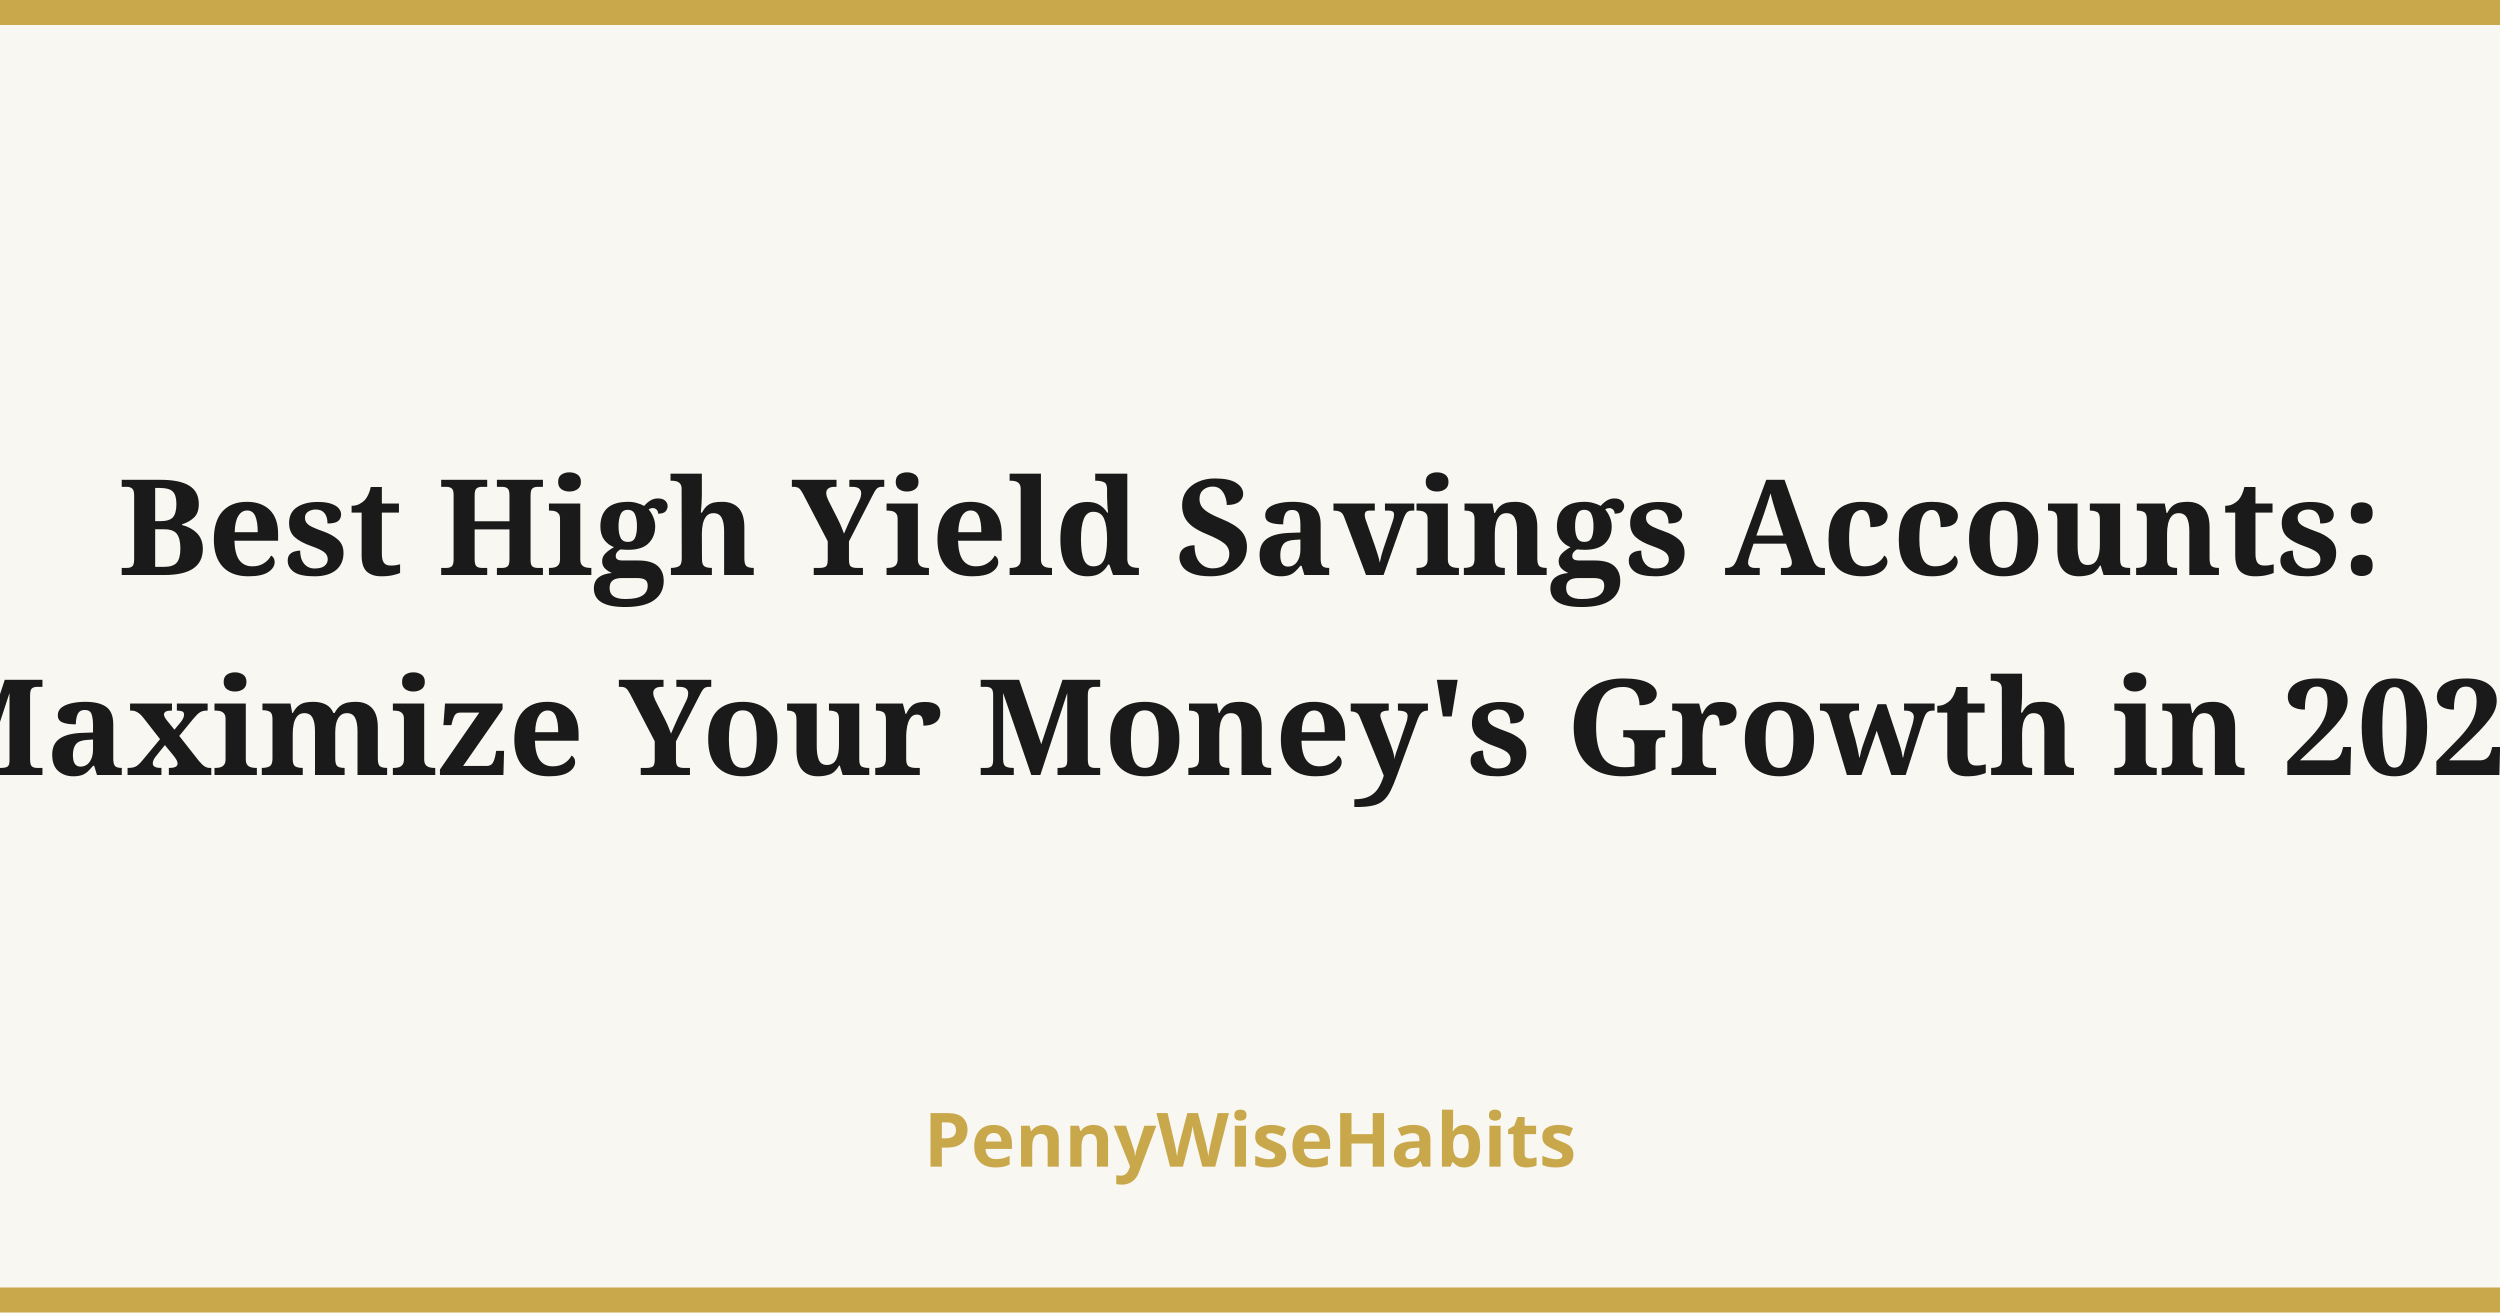
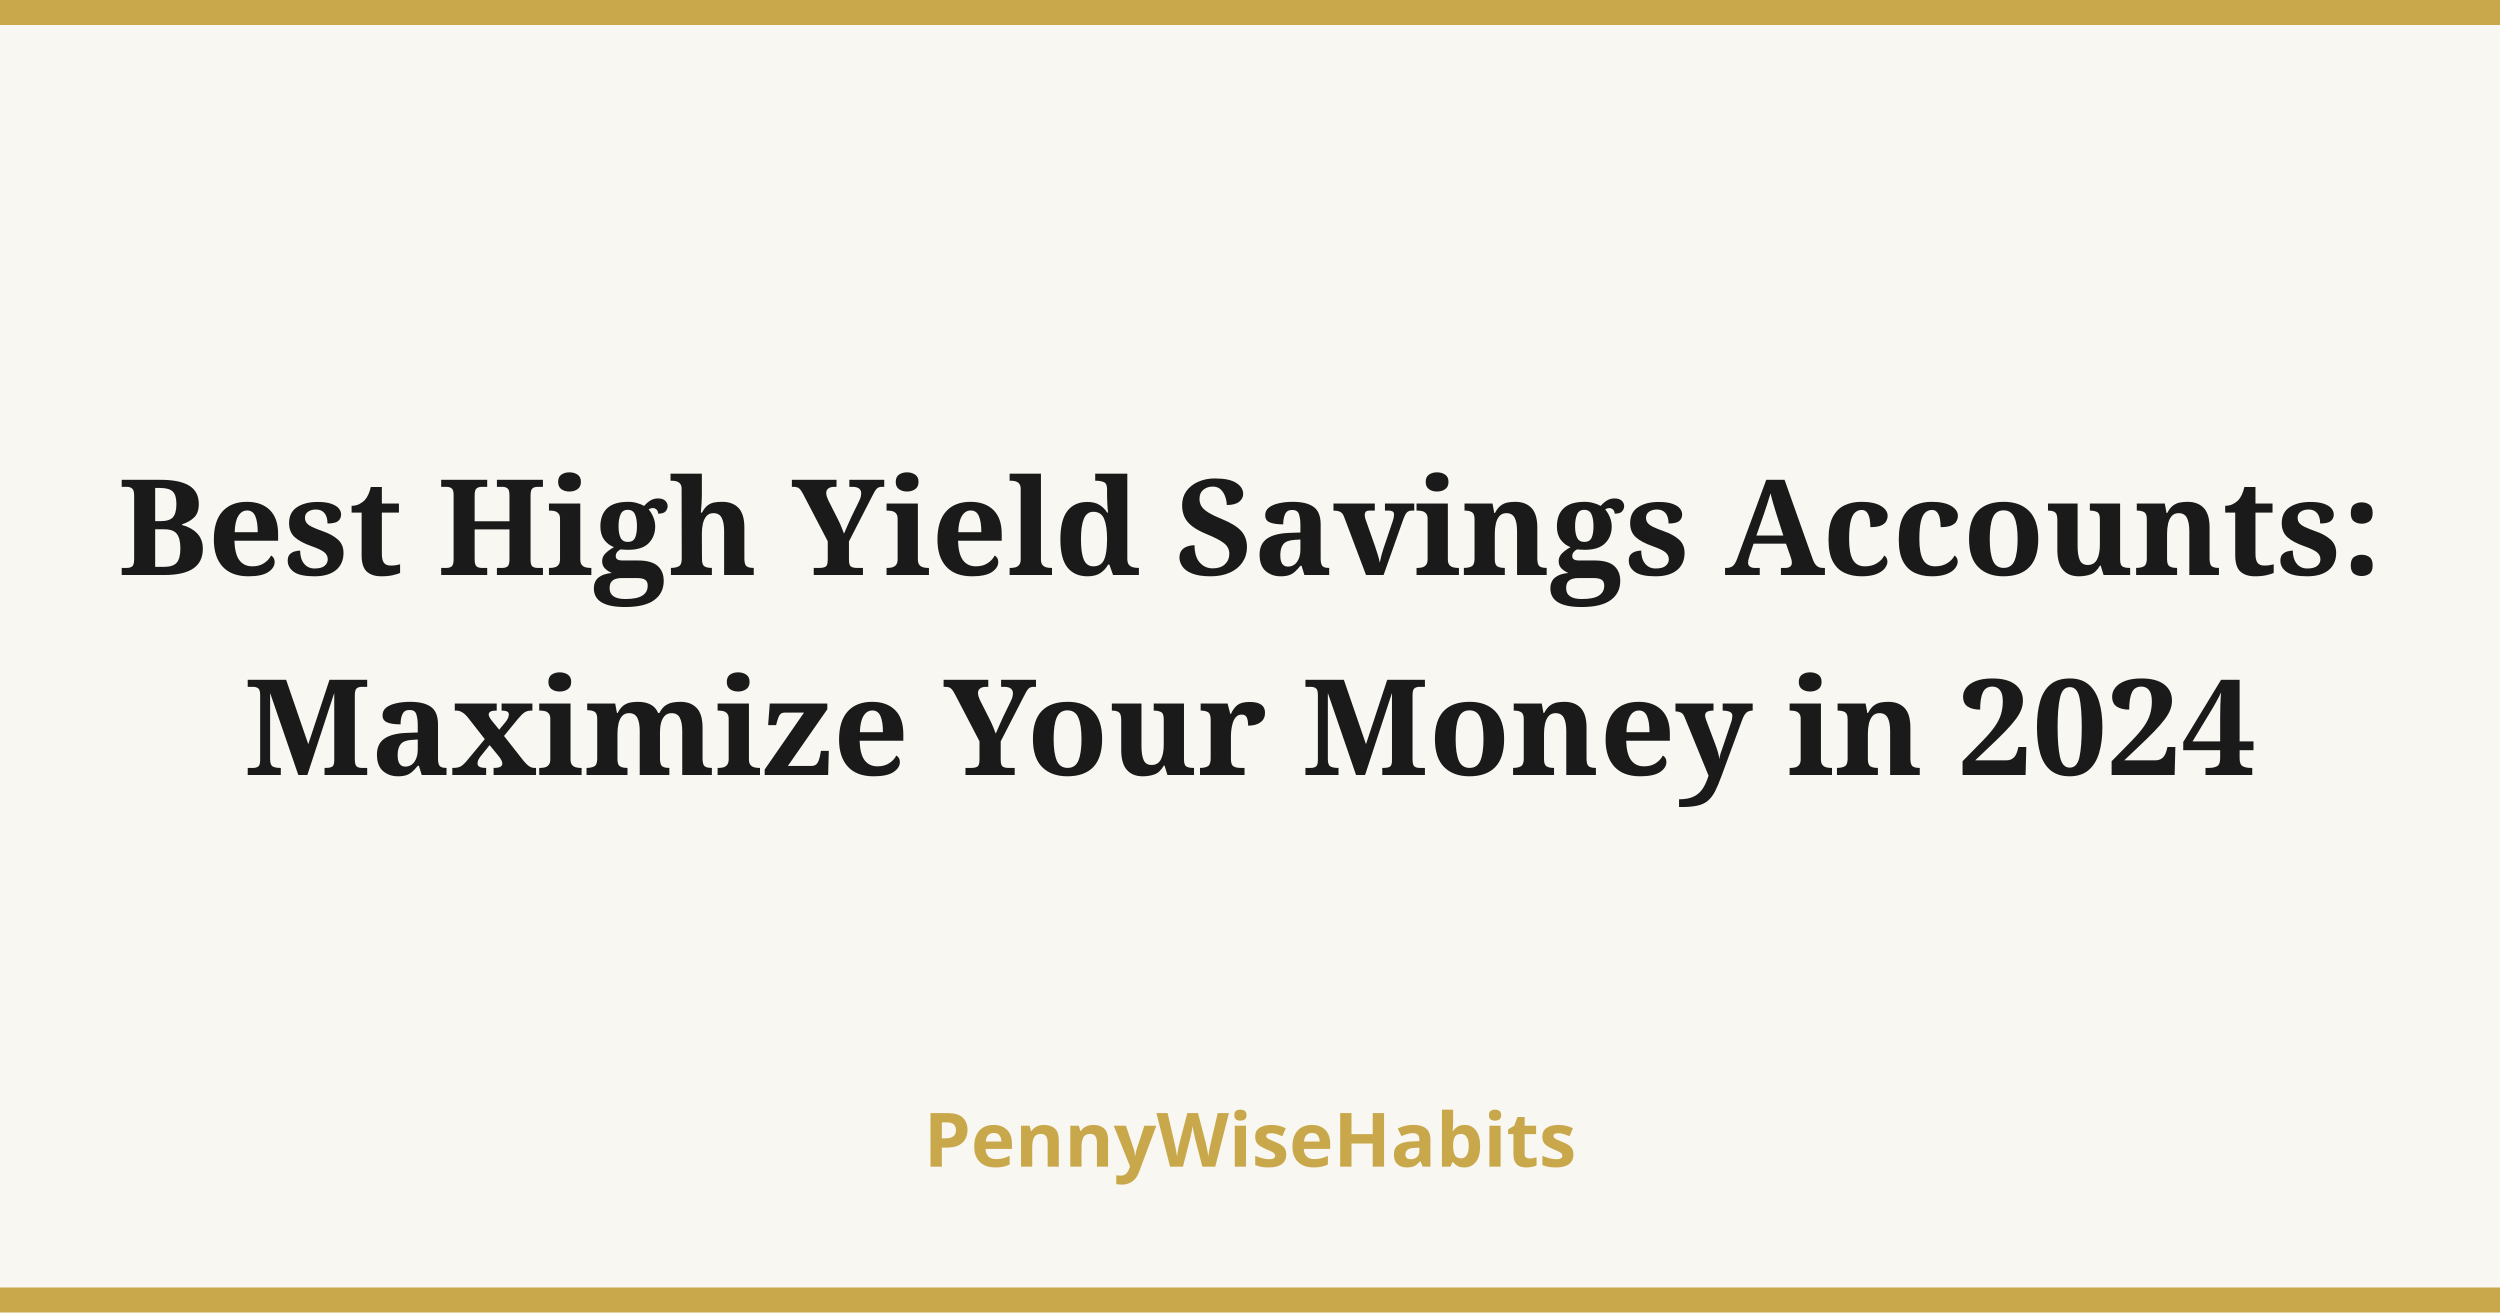
<svg xmlns="http://www.w3.org/2000/svg" width="600" height="315" viewBox="0 0 600 315">
  <rect width="600" height="315" fill="#f8f7f2" />
  <rect width="600" height="6" fill="#c9a84c" />
  <rect y="309" width="600" height="6" fill="#c9a84c" />
  <text x="300" y="138" font-family="Georgia,serif" font-size="32" font-weight="bold" fill="#1a1a1a" text-anchor="middle">Best High Yield Savings Accounts:</text>
-   <text x="300" y="186" font-family="Georgia,serif" font-size="32" font-weight="bold" fill="#1a1a1a" text-anchor="middle">Maximize Your Money's Growth in 2024</text>
+   <text x="300" y="186" font-family="Georgia,serif" font-size="32" font-weight="bold" fill="#1a1a1a" text-anchor="middle">Maximize Your Money in 2024</text>
  <text x="300" y="280" font-family="sans-serif" font-size="18" fill="#c9a84c" text-anchor="middle" font-weight="600">PennyWiseHabits</text>
</svg>
